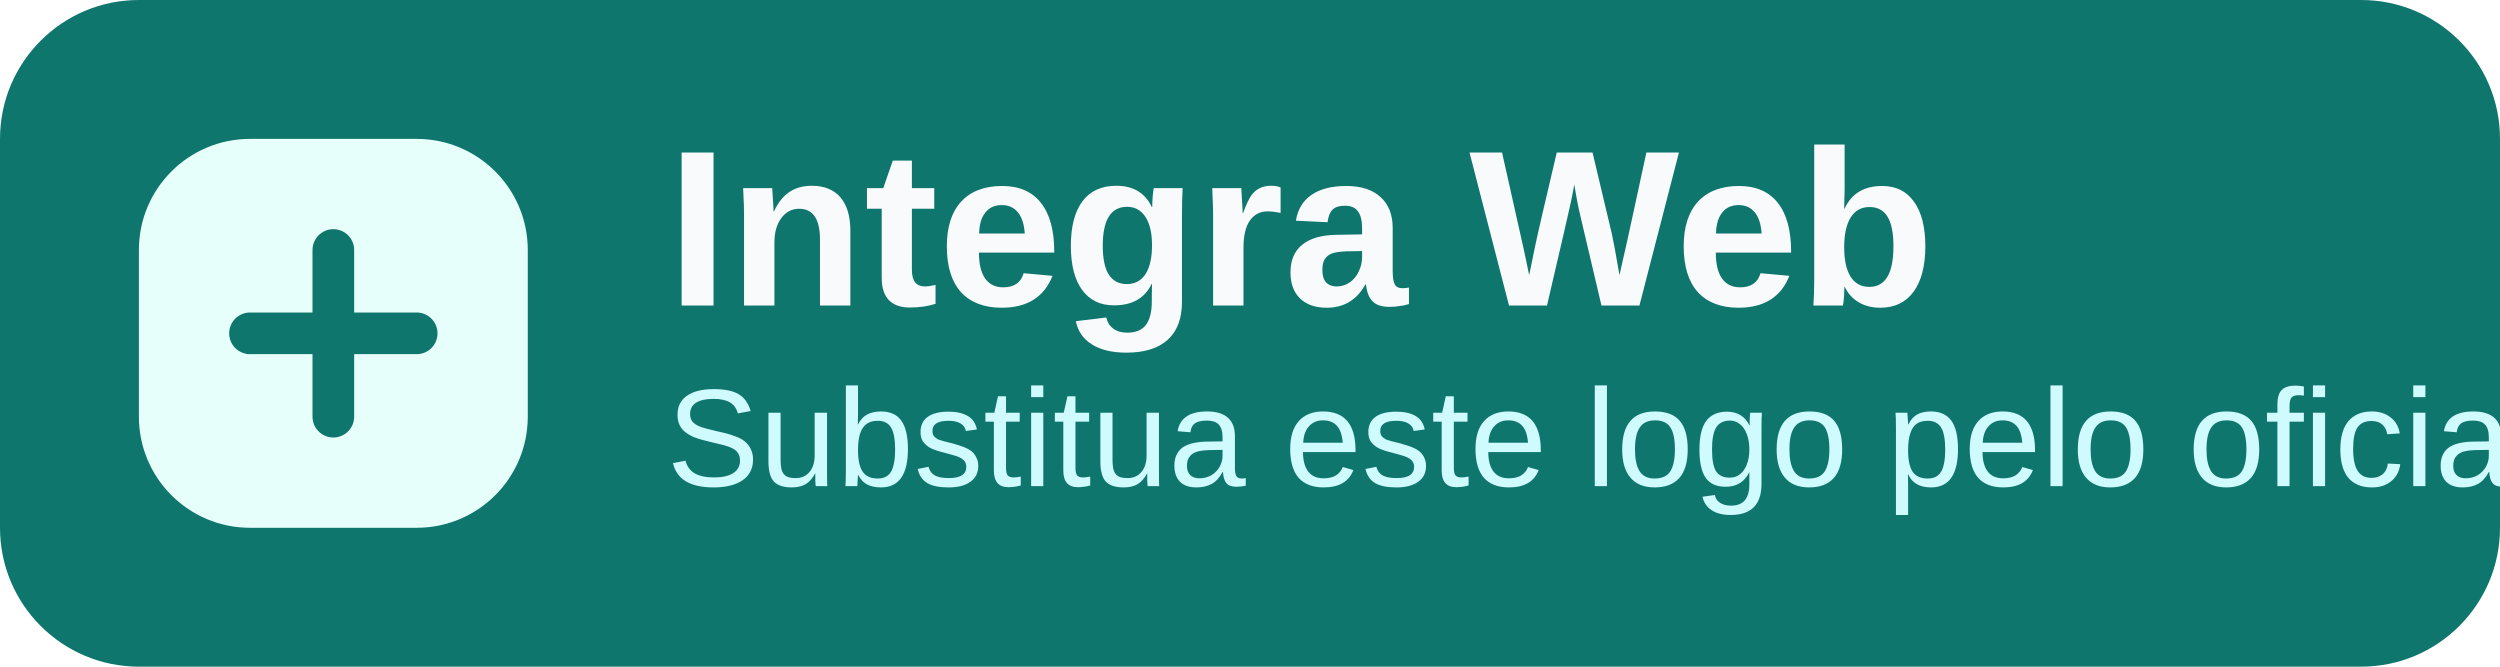
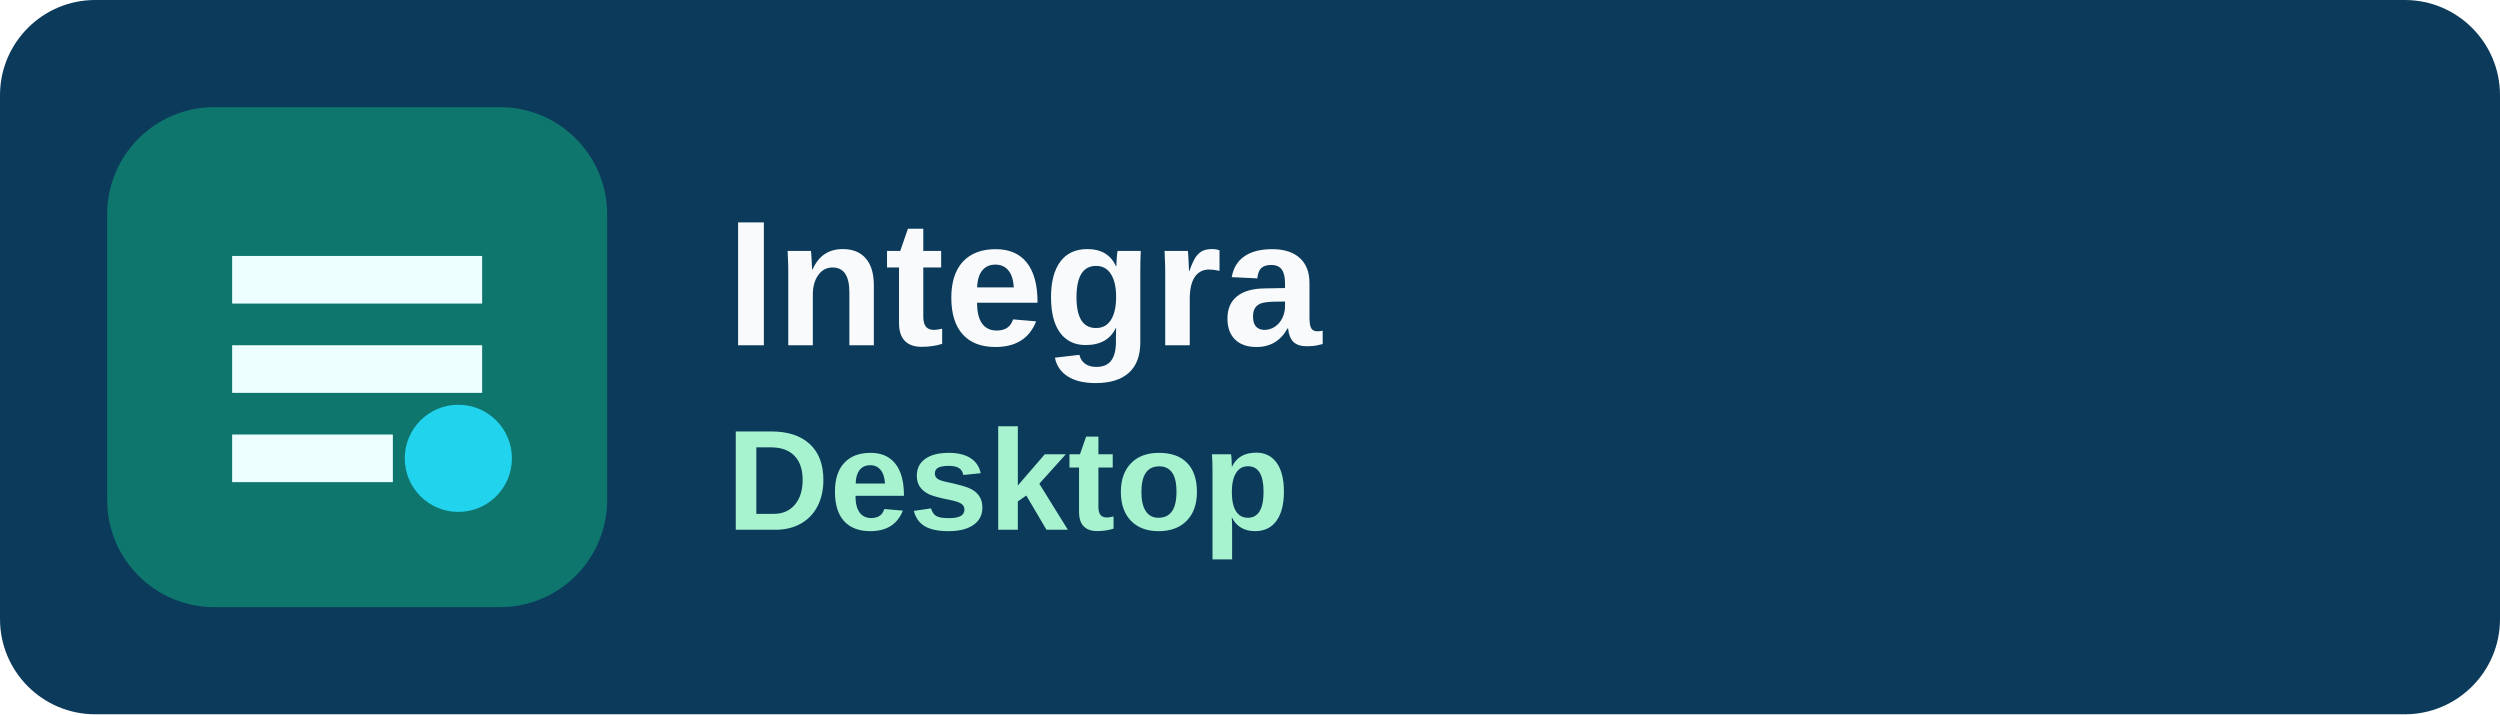
- <svg xmlns="http://www.w3.org/2000/svg" width="180" height="48" viewBox="0 0 180 48" fill="none">
-   <rect width="180" height="48" rx="10" fill="#0F766E" />
-   <rect x="10" y="10" width="28" height="28" rx="8" fill="#E6FFFA" />
-   <path d="M18 24h12" stroke="#0F766E" stroke-width="3" stroke-linecap="round" />
-   <path d="M24 18v12" stroke="#0F766E" stroke-width="3" stroke-linecap="round" />
-   <text x="48" y="22" fill="#F8FAFC" font-size="16" font-family="Segoe UI, Arial, sans-serif" font-weight="700">Integra Web</text>
-   <text x="48" y="35" fill="#CFFAFE" font-size="10" font-family="Segoe UI, Arial, sans-serif">Substitua este logo pelo oficial da marca</text>
+ <svg xmlns="http://www.w3.org/2000/svg" width="420" height="120" viewBox="0 0 420 120" fill="none">
+   <rect width="420" height="120" rx="16" fill="#0B3A5A" />
+   <rect x="18" y="18" width="84" height="84" rx="18" fill="#0F766E" />
+   <path d="M39 43H81V51H39V43ZM39 58H81V66H39V58ZM39 73H66V81H39V73Z" fill="#ECFEFF" />
+   <circle cx="77" cy="77" r="9" fill="#22D3EE" />
+   <text x="122" y="58" fill="#F8FAFC" font-size="30" font-family="Segoe UI, Arial, sans-serif" font-weight="700">Integra</text>
+   <text x="122" y="89" fill="#A7F3D0" font-size="24" font-family="Segoe UI, Arial, sans-serif" font-weight="600">Desktop</text>
</svg>
